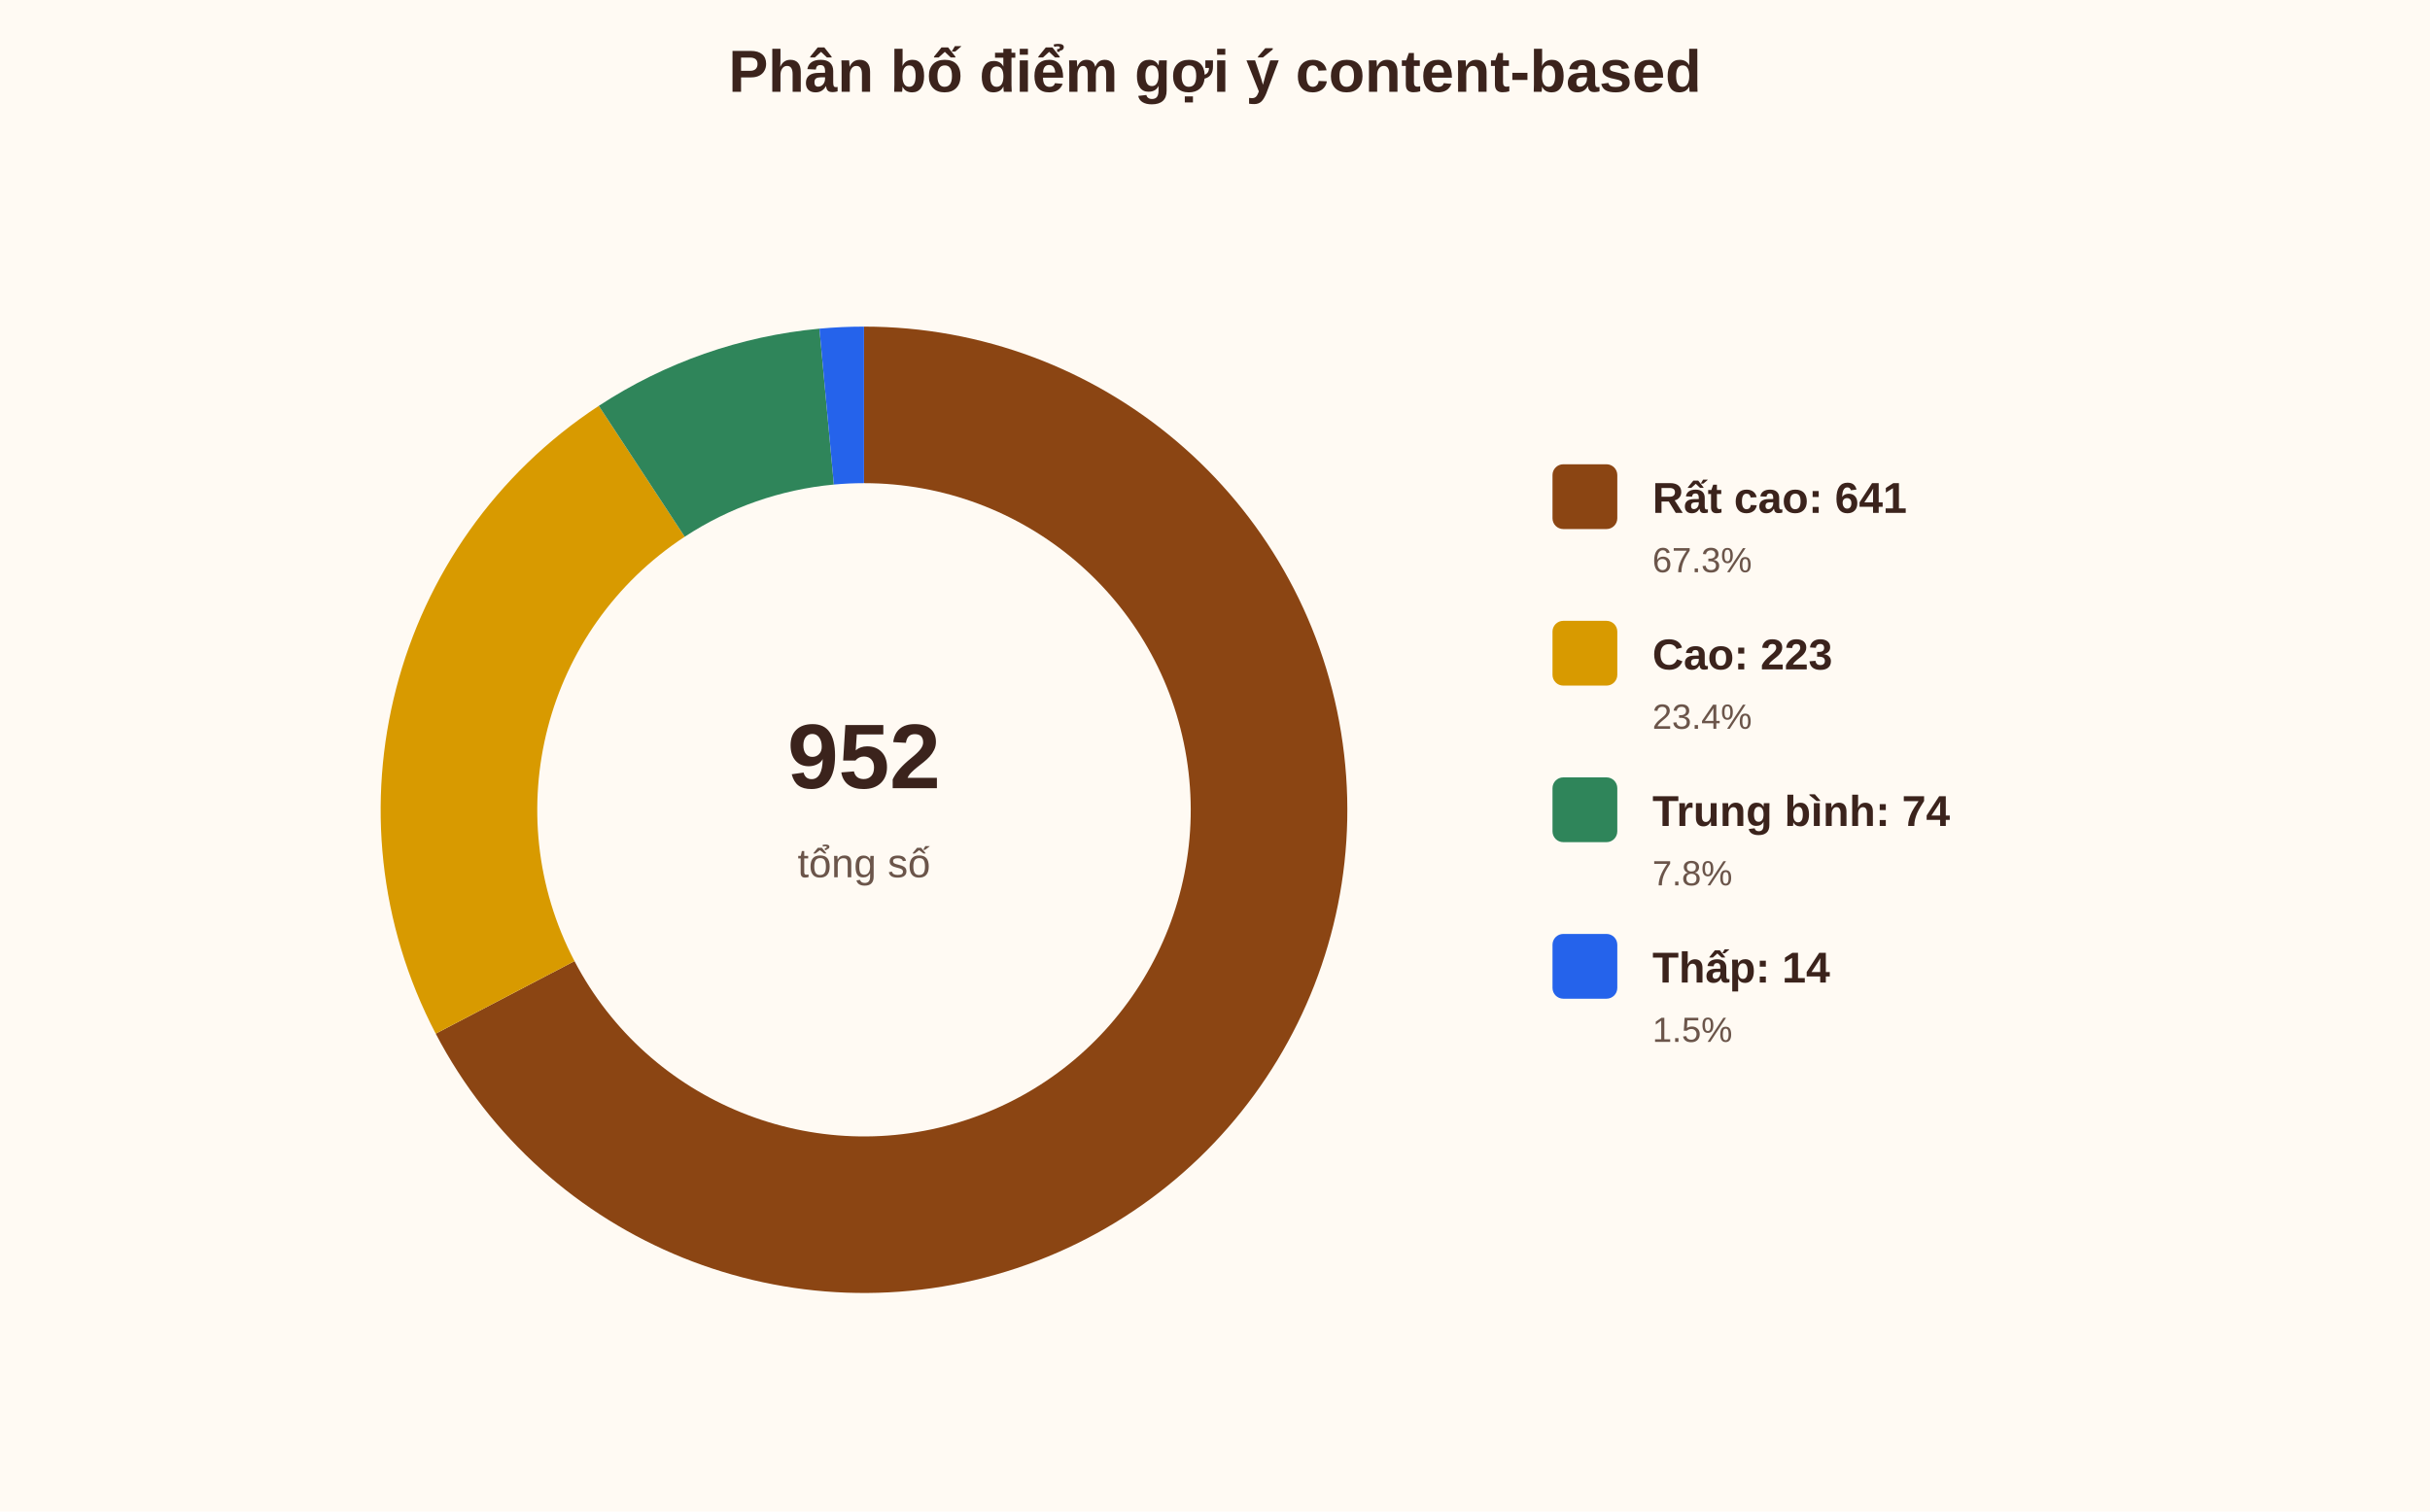
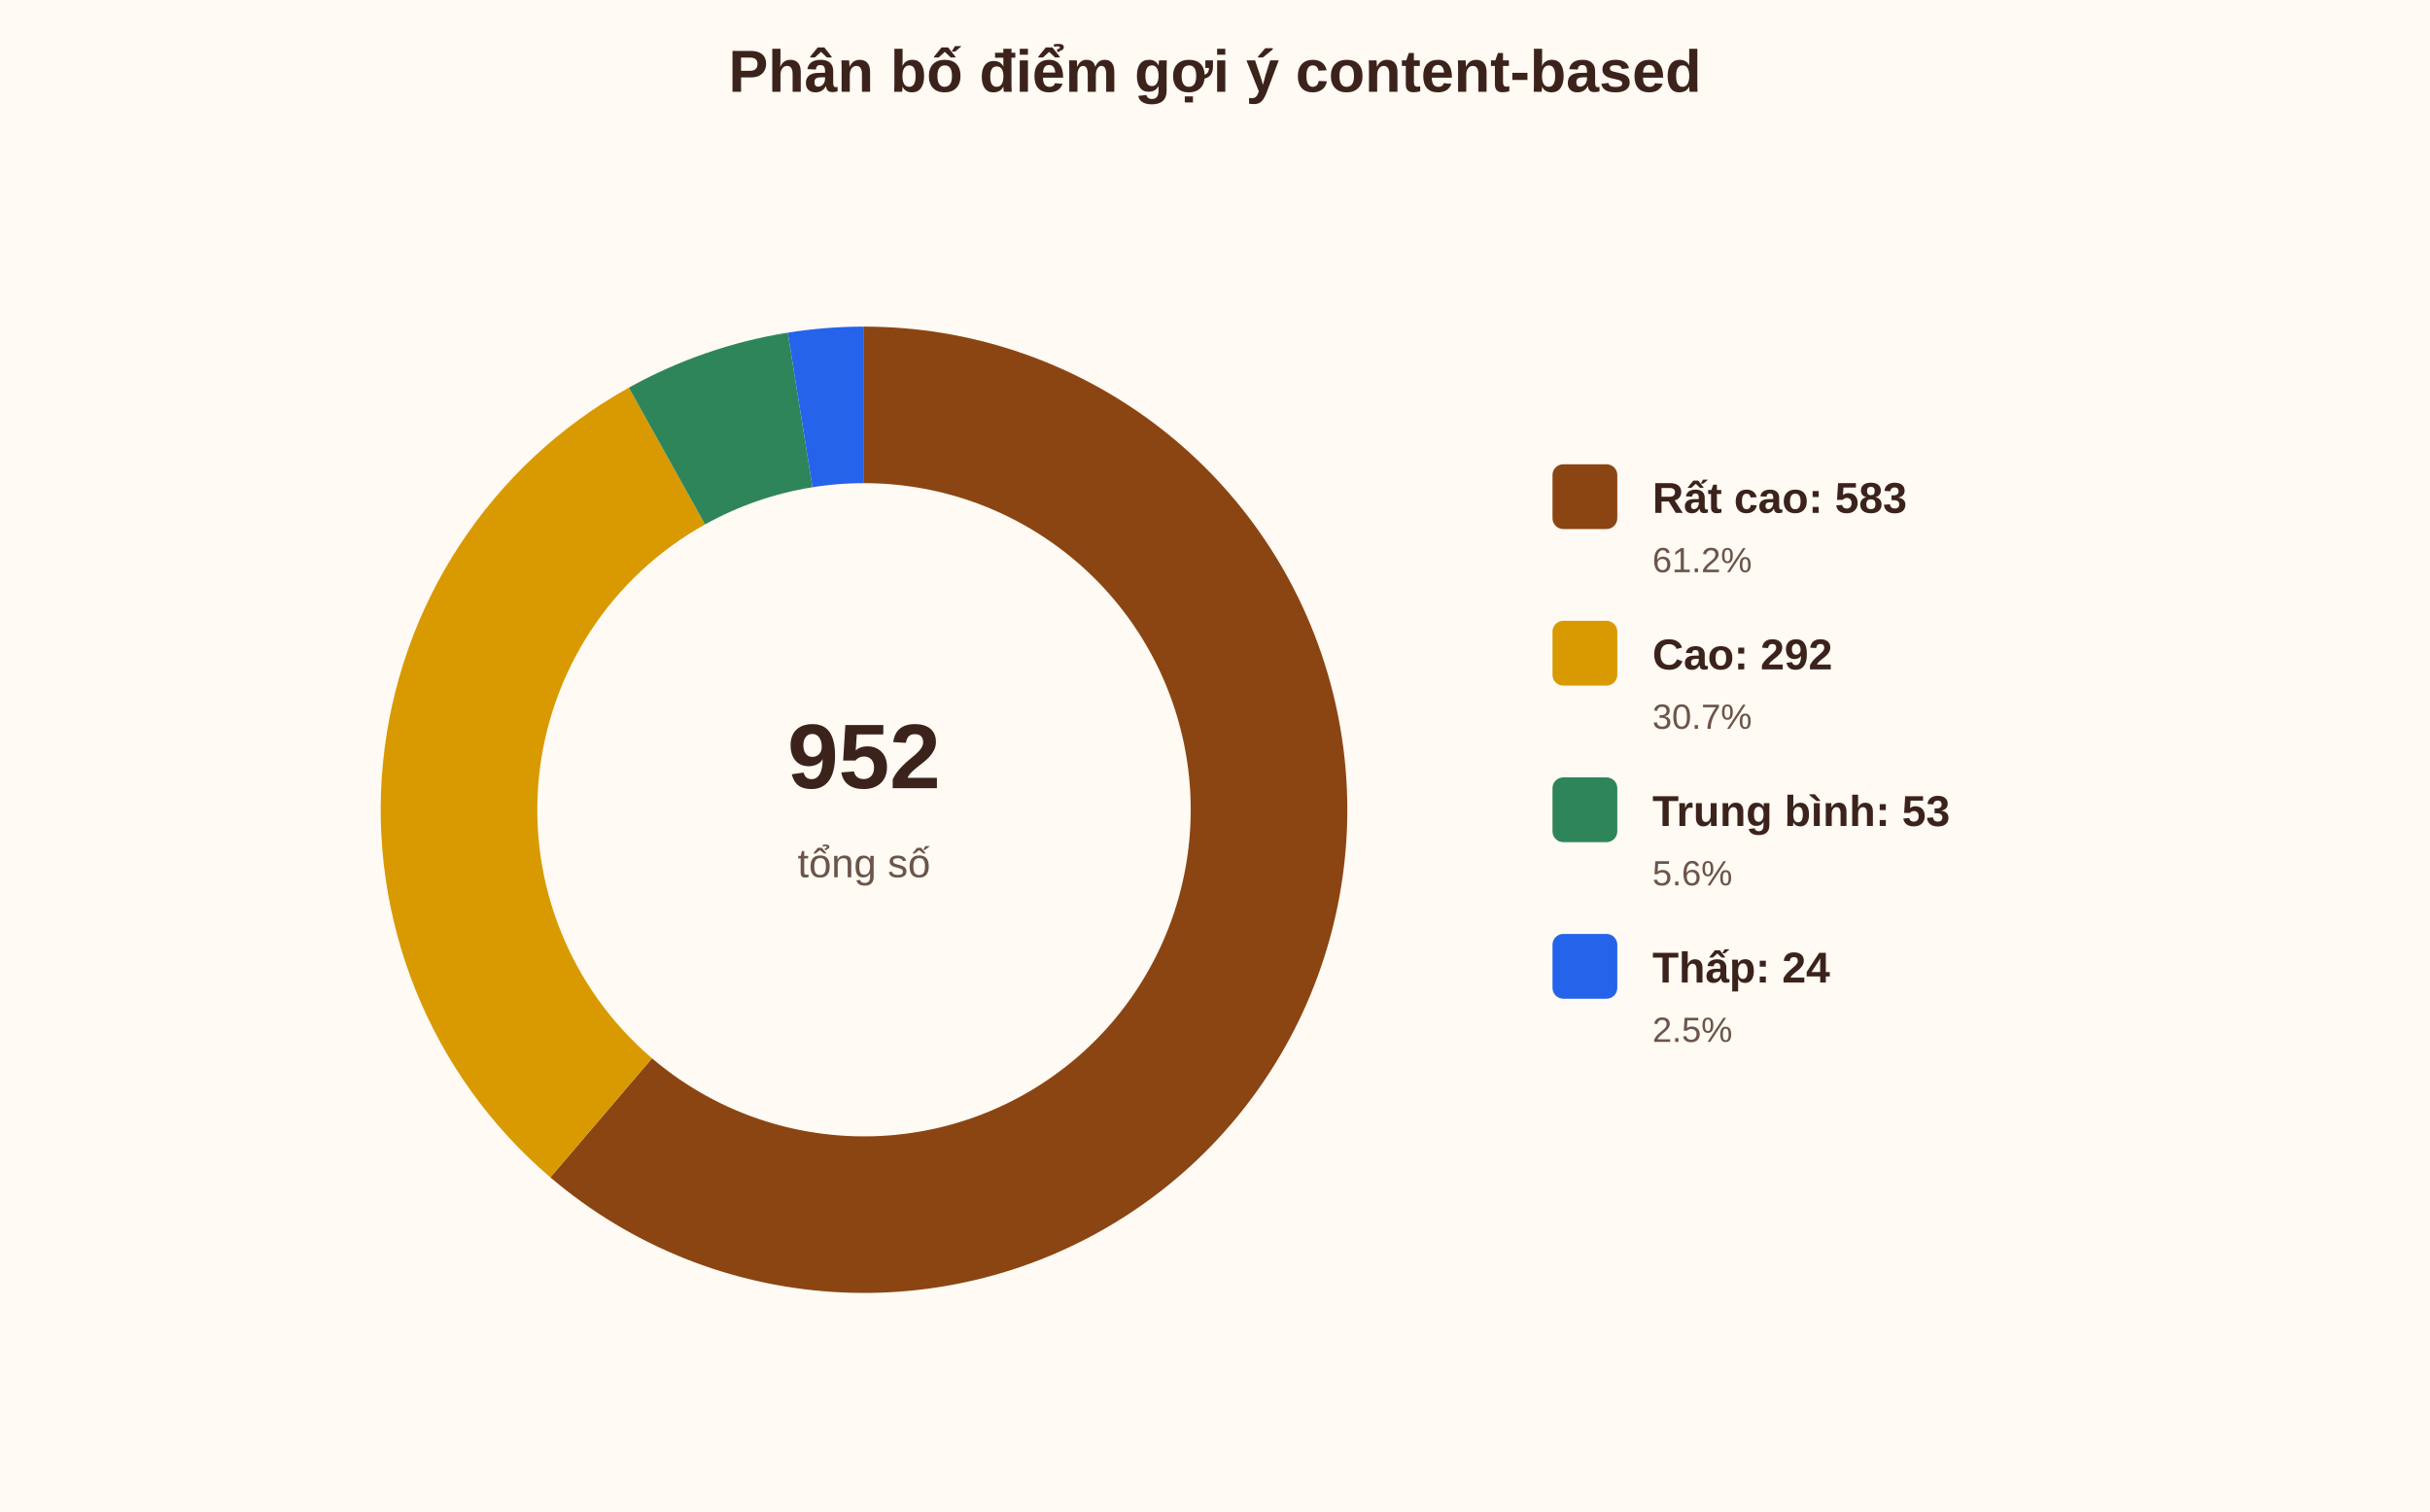
<svg xmlns="http://www.w3.org/2000/svg" width="900" height="560" viewBox="0 0 900 560">
  <rect width="900" height="560" fill="#fffaf3" />
  <text x="450.0" y="34" text-anchor="middle" font-family="Arial, sans-serif" font-size="22" font-weight="700" fill="#3b231c">Phân bố điểm gợi ý content-based</text>
-   <path d="M 320.0 150.0 A 150 150 0 1 1 187.076 369.506" fill="none" stroke="#8B4513" stroke-width="58" />
-   <path d="M 187.076 369.506 A 150 150 0 0 1 237.696 174.596" fill="none" stroke="#D89A00" stroke-width="58" />
-   <path d="M 237.696 174.596 A 150 150 0 0 1 306.16 150.64" fill="none" stroke="#2F855A" stroke-width="58" />
-   <path d="M 306.16 150.64 A 150 150 0 0 1 320.0 150.0" fill="none" stroke="#2563EB" stroke-width="58" />
+   <path d="M 320.0 150.0 A 150 150 0 1 1 222.658 414.125" fill="none" stroke="#8B4513" stroke-width="58" />
+   <path d="M 222.658 414.125 A 150 150 0 0 1 247.009 168.957" fill="none" stroke="#D89A00" stroke-width="58" />
+   <path d="M 247.009 168.957 A 150 150 0 0 1 296.339 151.878" fill="none" stroke="#2F855A" stroke-width="58" />
+   <path d="M 296.339 151.878 A 150 150 0 0 1 320.0 150.0" fill="none" stroke="#2563EB" stroke-width="58" />
  <text x="320" y="292" text-anchor="middle" font-family="Arial" font-size="34" font-weight="700" fill="#3b231c">952</text>
  <text x="320" y="325" text-anchor="middle" font-family="Arial" font-size="15" fill="#6b554a">tổng số</text>
  <rect x="575" y="172" width="24" height="24" rx="4" fill="#8B4513" />
-   <text x="612" y="190" font-family="Arial" font-size="16" font-weight="700" fill="#3b231c">Rất cao: 641</text>
-   <text x="612" y="212" font-family="Arial" font-size="13" fill="#6b554a">67.3%</text>
+   <text x="612" y="190" font-family="Arial" font-size="16" font-weight="700" fill="#3b231c">Rất cao: 583</text>
+   <text x="612" y="212" font-family="Arial" font-size="13" fill="#6b554a">61.2%</text>
  <rect x="575" y="230" width="24" height="24" rx="4" fill="#D89A00" />
-   <text x="612" y="248" font-family="Arial" font-size="16" font-weight="700" fill="#3b231c">Cao: 223</text>
-   <text x="612" y="270" font-family="Arial" font-size="13" fill="#6b554a">23.4%</text>
+   <text x="612" y="248" font-family="Arial" font-size="16" font-weight="700" fill="#3b231c">Cao: 292</text>
+   <text x="612" y="270" font-family="Arial" font-size="13" fill="#6b554a">30.7%</text>
  <rect x="575" y="288" width="24" height="24" rx="4" fill="#2F855A" />
-   <text x="612" y="306" font-family="Arial" font-size="16" font-weight="700" fill="#3b231c">Trung bình: 74</text>
-   <text x="612" y="328" font-family="Arial" font-size="13" fill="#6b554a">7.8%</text>
+   <text x="612" y="306" font-family="Arial" font-size="16" font-weight="700" fill="#3b231c">Trung bình: 53</text>
+   <text x="612" y="328" font-family="Arial" font-size="13" fill="#6b554a">5.6%</text>
  <rect x="575" y="346" width="24" height="24" rx="4" fill="#2563EB" />
-   <text x="612" y="364" font-family="Arial" font-size="16" font-weight="700" fill="#3b231c">Thấp: 14</text>
-   <text x="612" y="386" font-family="Arial" font-size="13" fill="#6b554a">1.5%</text>
+   <text x="612" y="364" font-family="Arial" font-size="16" font-weight="700" fill="#3b231c">Thấp: 24</text>
+   <text x="612" y="386" font-family="Arial" font-size="13" fill="#6b554a">2.5%</text>
</svg>
